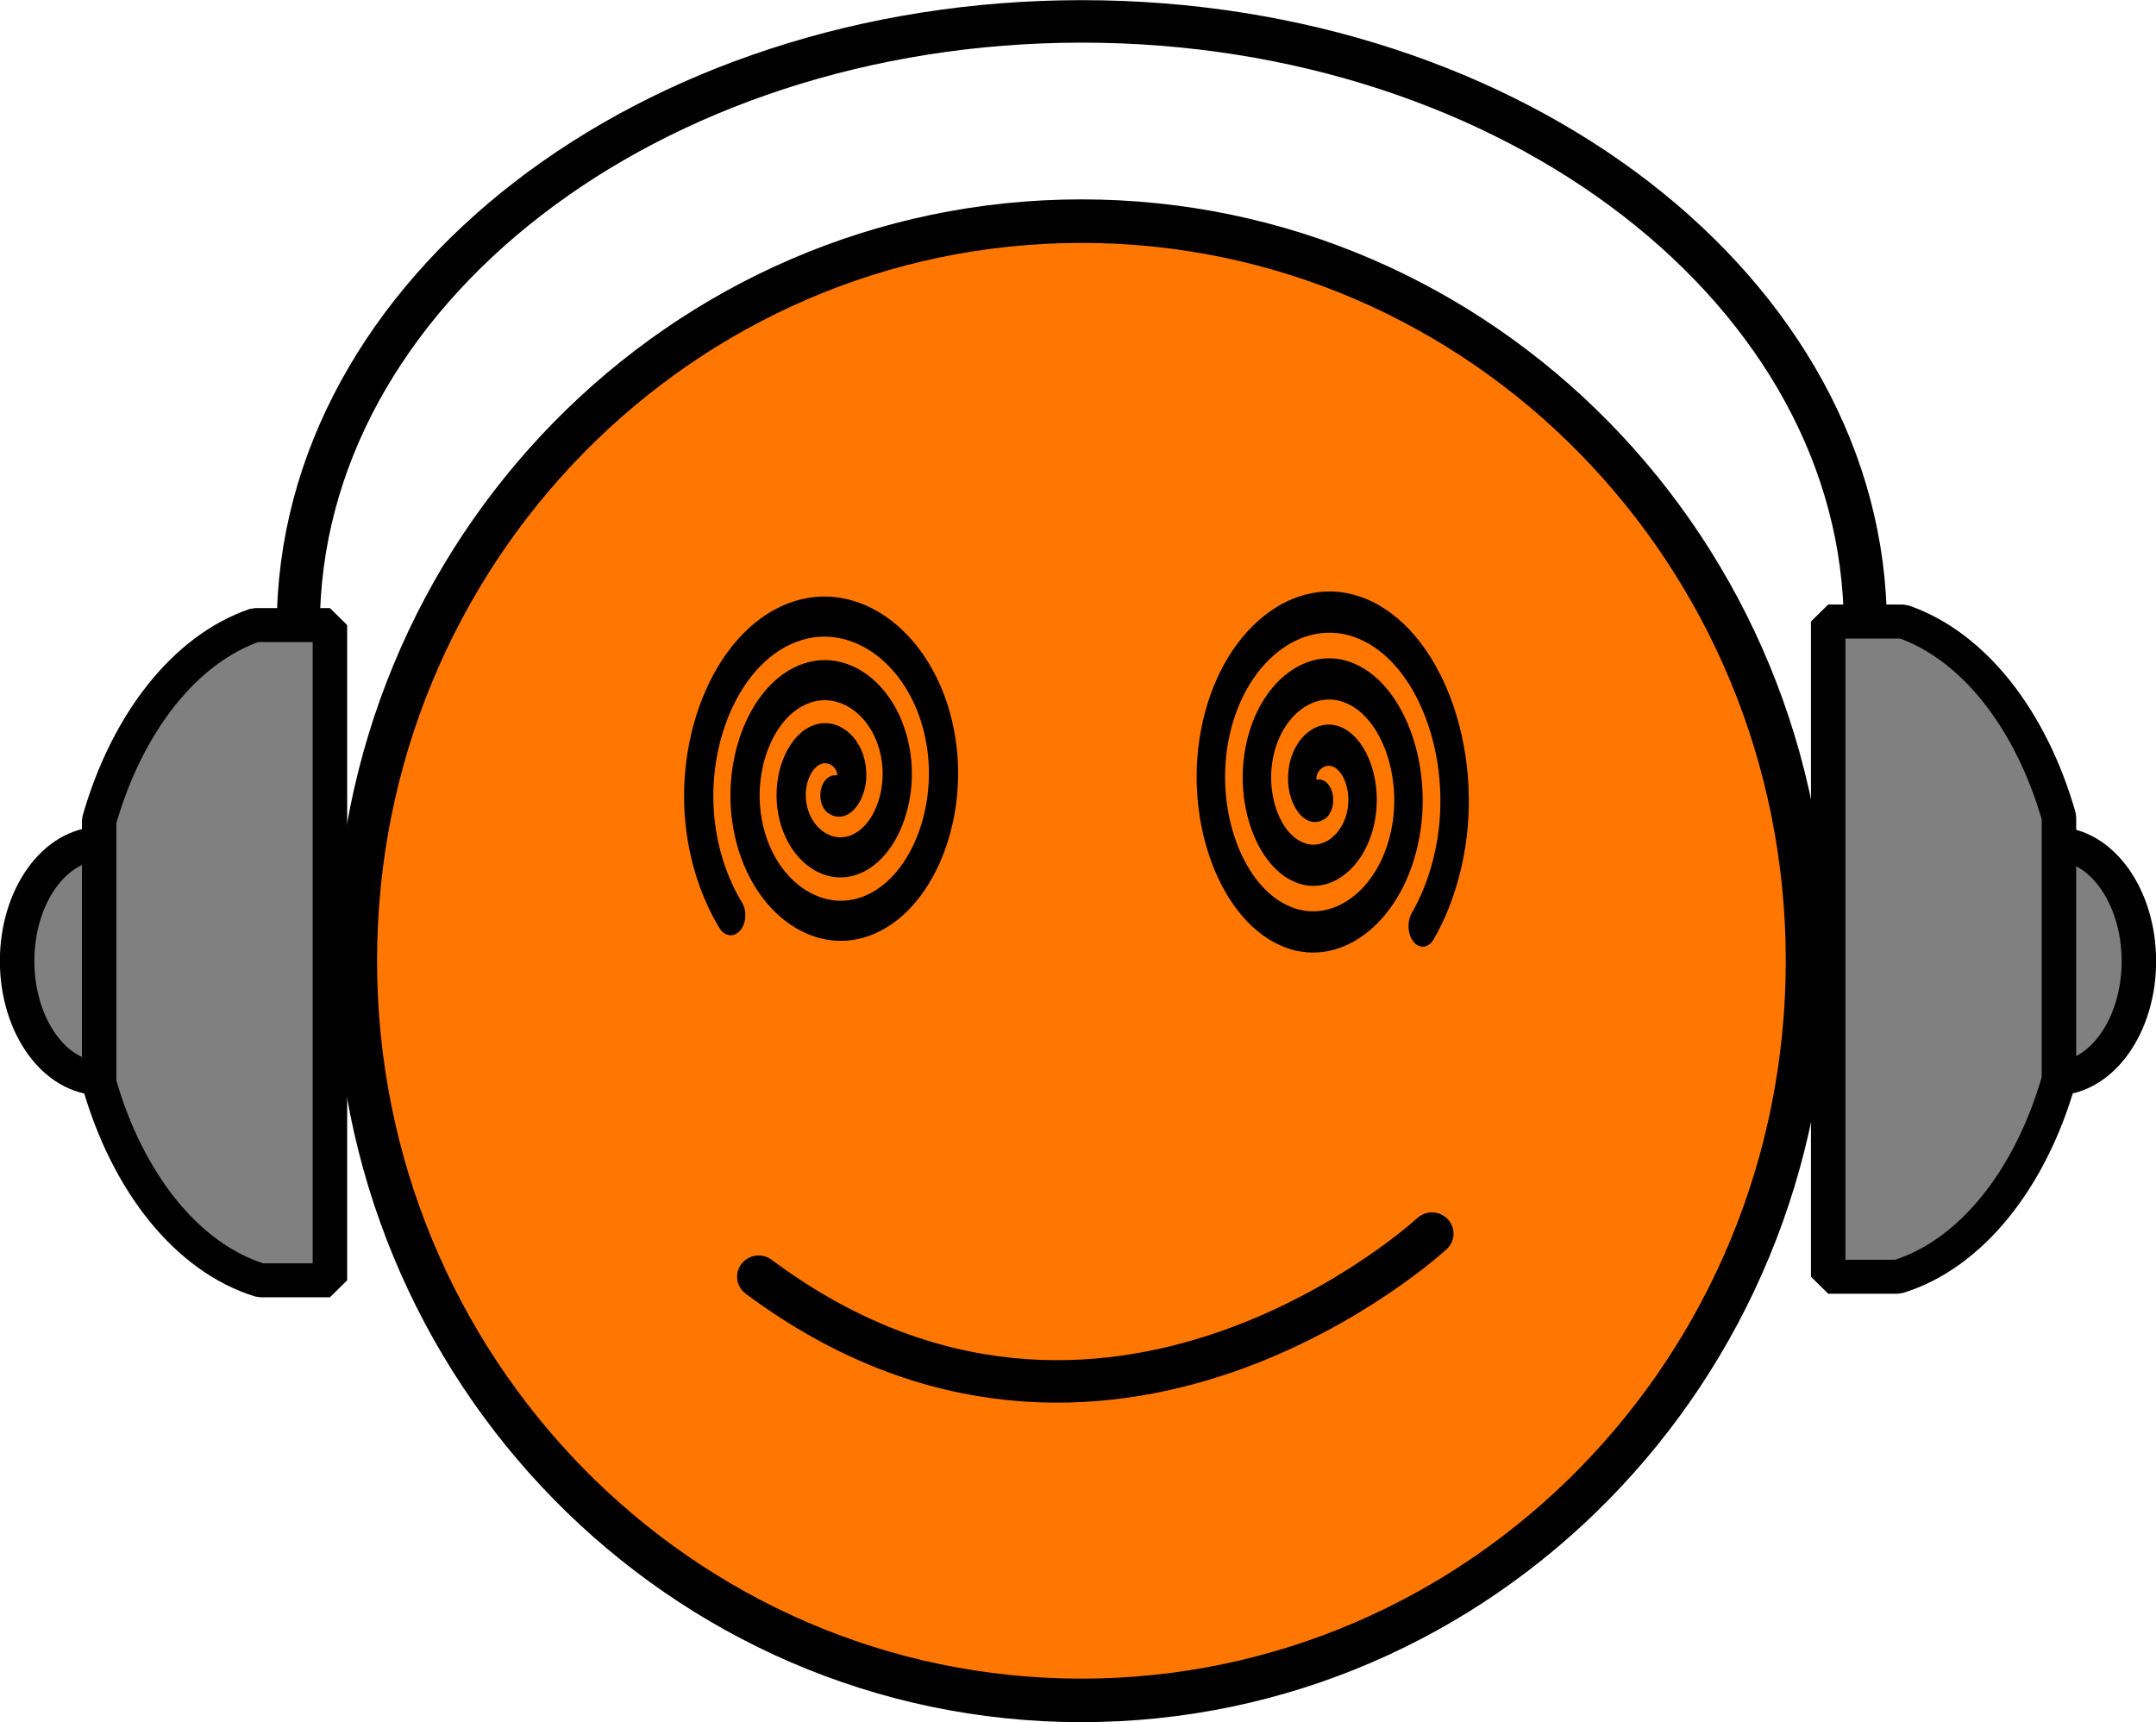
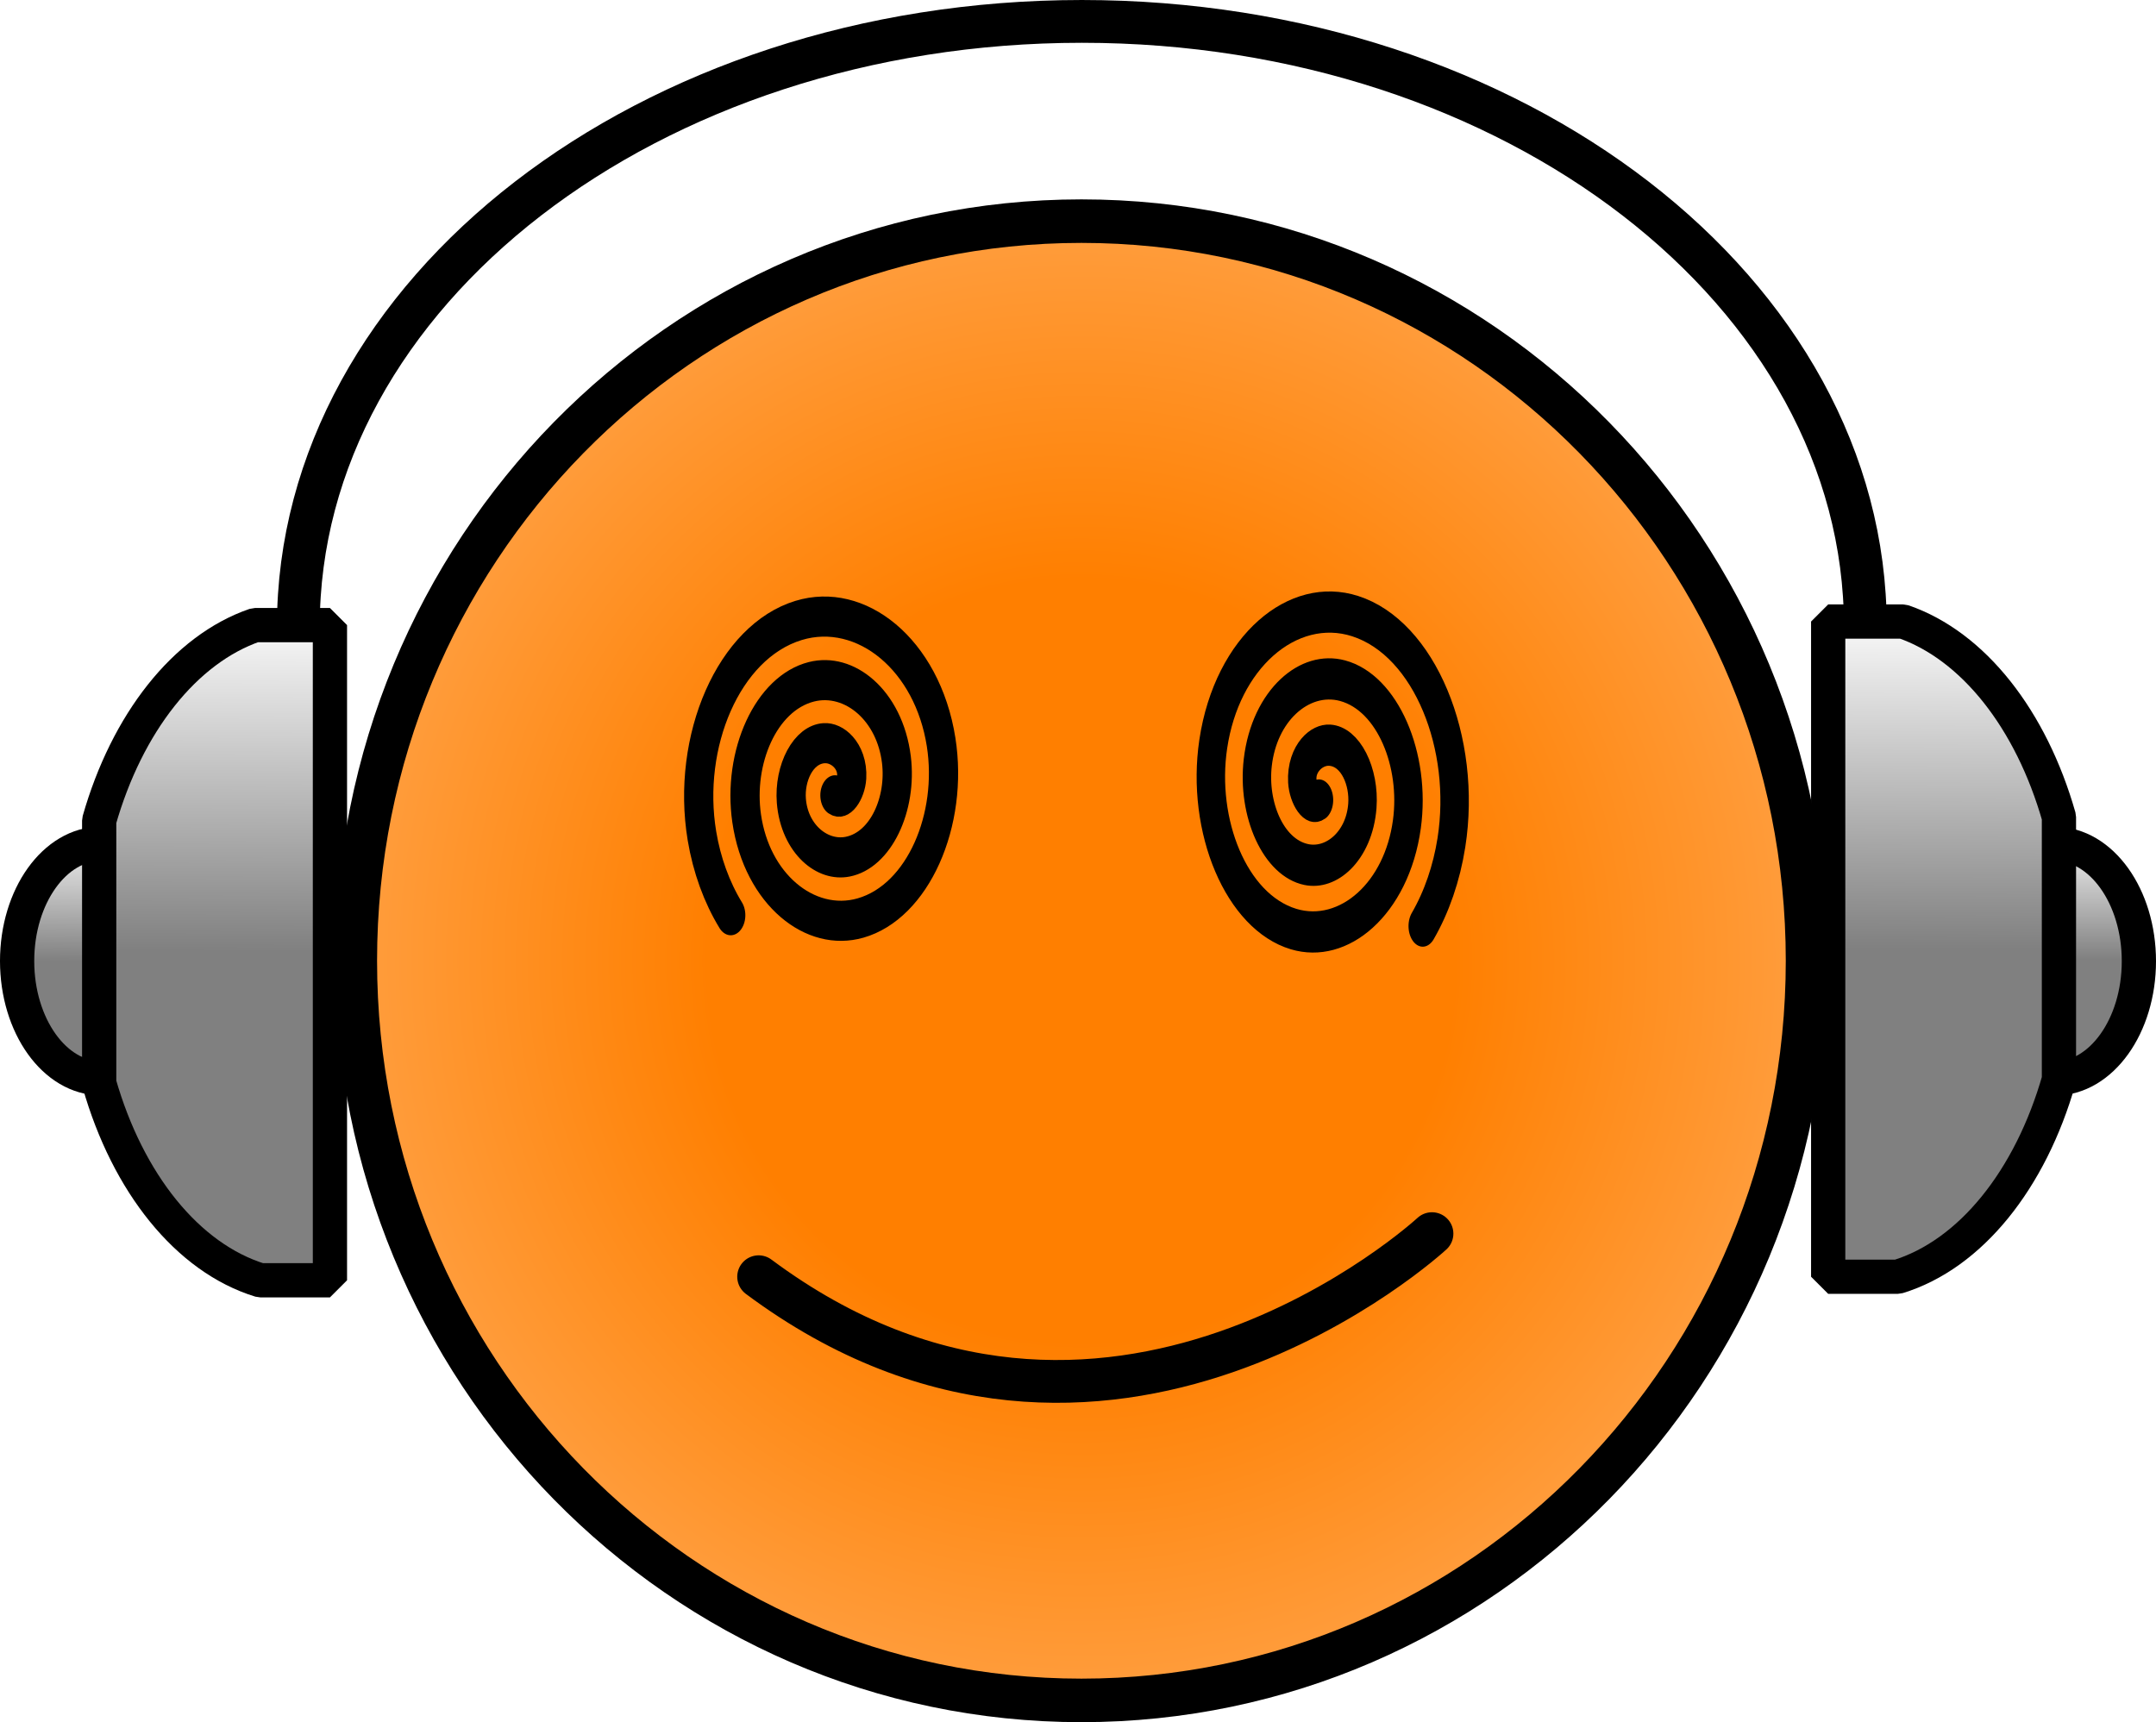
- <svg xmlns="http://www.w3.org/2000/svg" width="495.943" height="396.112" id="svg2" version="1.0">
+ <svg xmlns="http://www.w3.org/2000/svg" xmlns:xlink="http://www.w3.org/1999/xlink" width="495.943" height="396.112" id="svg2" version="1.0">
  <defs id="defs4">
-     </defs>
+     <linearGradient id="linearGradient10055">
+       <stop style="stop-color:#ff7f00;stop-opacity:1;" offset="0" id="stop10057" />
+       <stop id="stop10063" offset="0.5" style="stop-color:#ff7f00;stop-opacity:1;" />
+       <stop style="stop-color:#ff9f41;stop-opacity:1;" offset="1" id="stop10059" />
+     </linearGradient>
+     <linearGradient id="linearGradient10045">
+       <stop style="stop-color:#808080;stop-opacity:1;" offset="0" id="stop10047" />
+       <stop id="stop10053" offset="0.5" style="stop-color:#808080;stop-opacity:1;" />
+       <stop style="stop-color:#ffffff;stop-opacity:1;" offset="1" id="stop10049" />
+     </linearGradient>
+     <linearGradient id="linearGradient10035">
+       <stop style="stop-color:#808080;stop-opacity:1;" offset="0" id="stop10037" />
+       <stop id="stop10043" offset="0.5" style="stop-color:#808080;stop-opacity:1;" />
+       <stop style="stop-color:#ffffff;stop-opacity:1;" offset="1" id="stop10039" />
+     </linearGradient>
+     <linearGradient id="linearGradient10025">
+       <stop style="stop-color:#808080;stop-opacity:1;" offset="0" id="stop10027" />
+       <stop id="stop10033" offset="0.5" style="stop-color:#808080;stop-opacity:1;" />
+       <stop style="stop-color:#ffffff;stop-opacity:1;" offset="1" id="stop10029" />
+     </linearGradient>
+     <linearGradient id="linearGradient10015">
+       <stop style="stop-color:#808080;stop-opacity:1;" offset="0" id="stop10017" />
+       <stop id="stop10023" offset="0.5" style="stop-color:#808080;stop-opacity:1;" />
+       <stop style="stop-color:#ffffff;stop-opacity:1;" offset="1" id="stop10019" />
+     </linearGradient>
+     <linearGradient xlink:href="#linearGradient10015" id="linearGradient10021" x1="16.114" y1="906.23" x2="16.748" y2="844.522" gradientUnits="userSpaceOnUse" />
+     <linearGradient xlink:href="#linearGradient10025" id="linearGradient10031" x1="50.418" y1="952.606" x2="51.006" y2="793.641" gradientUnits="userSpaceOnUse" />
+     <linearGradient xlink:href="#linearGradient10035" id="linearGradient10041" x1="452.166" y1="951.788" x2="452.754" y2="793.494" gradientUnits="userSpaceOnUse" />
+     <linearGradient xlink:href="#linearGradient10045" id="linearGradient10051" x1="485.935" y1="905.594" x2="485.898" y2="844.557" gradientUnits="userSpaceOnUse" />
+     <radialGradient xlink:href="#linearGradient10055" id="radialGradient10061" cx="387.069" cy="486.845" fx="387.069" fy="486.845" r="185.398" gradientTransform="matrix(1,0,0,0.9860505,0,6.791223)" gradientUnits="userSpaceOnUse" />
+   </defs>
  <g id="layer1" transform="translate(-2.028595,-654.2851)">
-     <g id="g2410" transform="matrix(0.991598,0,0,0.9773518,0.1165958,23.66537)">
-       <path id="path3226" d="M 478.664,843.879 C 489.384,843.879 498.102,856.237 498.102,871.483 C 498.102,886.728 489.384,899.086 478.664,899.086 C 478.329,899.086 478.002,899.08 477.671,899.056 L 477.671,843.91 C 478.002,843.886 478.329,843.879 478.664,843.879 z" style="fill:#808080;fill-opacity:1;fill-rule:evenodd;stroke:#000000;stroke-width:8;stroke-linecap:butt;stroke-linejoin:bevel;stroke-miterlimit:4;stroke-dasharray:none;stroke-opacity:1" />
-       <path id="path2435" d="M 25.338,843.843 C 14.618,843.843 5.899,856.202 5.899,871.447 C 5.899,886.692 14.618,899.051 25.338,899.051 C 25.673,899.051 25.999,899.044 26.33,899.02 L 26.33,843.874 C 25.999,843.85 25.673,843.843 25.338,843.843 z" style="fill:#808080;fill-opacity:1;fill-rule:evenodd;stroke:#000000;stroke-width:8;stroke-linecap:butt;stroke-linejoin:bevel;stroke-miterlimit:4;stroke-dasharray:none;stroke-opacity:1" />
-       <path transform="matrix(0.9339702,0,0,0.9803741,-108.7163,394.0969)" d="M 567.241,486.845 A 180.172,177.586 0 1 1 206.897,486.845 A 180.172,177.586 0 1 1 567.241,486.845 z" id="path2393" style="fill:#ff7700;fill-opacity:1;fill-rule:evenodd;stroke:#000000;stroke-width:10.451;stroke-linecap:butt;stroke-linejoin:miter;stroke-miterlimit:4;stroke-dasharray:none;stroke-opacity:1" />
-       <path transform="matrix(0.9107644,0,0,1.339488,11.63435,266.5296)" d="M 325.296,423.309 C 323.13,424.384 321.199,421.864 321.046,419.952 C 320.739,416.135 324.546,413.513 328.048,413.677 C 333.415,413.927 336.896,419.261 336.348,424.324 C 335.6,431.231 328.672,435.605 322.056,434.648 C 313.608,433.426 308.33,424.877 309.707,416.712 C 311.392,406.723 321.574,400.535 331.288,402.338 C 342.819,404.479 349.919,416.303 347.686,427.563 C 345.093,440.637 331.623,448.652 318.817,445.986 C 304.201,442.943 295.268,427.825 298.369,413.473 C 301.86,397.314 318.629,387.464 334.527,391 C 352.229,394.937 362.997,413.359 359.024,430.803 C 357.799,436.183 355.269,441.239 351.724,445.466" id="path3165" style="fill:none;fill-rule:evenodd;stroke:#000000;stroke-width:7.243;stroke-linecap:round;stroke-linejoin:miter;stroke-miterlimit:4;stroke-dasharray:none;stroke-opacity:1" />
-       <path transform="matrix(-0.9147045,0,0,1.273871,493.1648,293.2006)" d="M 325.296,423.309 C 323.13,424.384 321.199,421.864 321.046,419.952 C 320.739,416.135 324.546,413.513 328.048,413.677 C 333.415,413.927 336.896,419.261 336.348,424.324 C 335.6,431.231 328.672,435.605 322.056,434.648 C 313.608,433.426 308.33,424.877 309.707,416.712 C 311.392,406.723 321.574,400.535 331.288,402.338 C 342.819,404.479 349.919,416.303 347.686,427.563 C 345.093,440.637 331.623,448.652 318.817,445.986 C 304.201,442.943 295.268,427.825 298.369,413.473 C 301.86,397.314 318.629,387.464 334.527,391 C 352.229,394.937 362.997,413.359 359.024,430.803 C 357.799,436.183 355.269,441.239 351.724,445.466" id="path3167" style="fill:none;fill-rule:evenodd;stroke:#000000;stroke-width:7.411;stroke-linecap:round;stroke-linejoin:miter;stroke-miterlimit:4;stroke-dasharray:none;stroke-opacity:1" />
-       <path id="path3225" d="M 177.916,945.76 C 258.431,1006.611 334.114,935.618 334.114,935.618" style="fill:none;fill-rule:evenodd;stroke:#000000;stroke-width:10;stroke-linecap:round;stroke-linejoin:miter;stroke-miterlimit:4;stroke-dasharray:none;stroke-opacity:1" />
-       <path id="path2398" d="M 443.396,791.536 C 459.719,797.243 473.115,814.616 479.558,837.553 L 479.558,899.347 C 472.954,922.858 459.05,940.515 442.17,945.761 L 426.03,945.761 L 426.03,791.536 L 443.396,791.536 z" style="fill:#808080;fill-opacity:1;stroke:#000000;stroke-width:8;stroke-linecap:round;stroke-linejoin:bevel;stroke-miterlimit:4;stroke-dasharray:none;stroke-opacity:1" />
-       <path id="path2405" d="M 71.136,793.14 C 71.136,792.995 71.136,792.851 71.136,792.707 C 71.136,714.081 152.563,650.269 252.892,650.269 C 353.222,650.269 434.649,714.081 434.649,792.707 L 434.649,792.707 C 434.649,792.851 434.648,792.995 434.648,793.14" style="fill:none;fill-opacity:0;stroke:#000000;stroke-width:10;stroke-linecap:butt;stroke-linejoin:bevel;stroke-miterlimit:4;stroke-dasharray:none;stroke-opacity:1" />
-       <path id="rect3299" d="M 61.098,792.373 C 44.776,798.08 31.379,815.454 24.936,838.39 L 24.936,900.184 C 31.541,923.695 45.444,941.353 62.324,946.598 L 78.464,946.598 L 78.464,792.373 L 61.098,792.373 z" style="fill:#808080;fill-opacity:1;stroke:#000000;stroke-width:8;stroke-linecap:round;stroke-linejoin:bevel;stroke-miterlimit:4;stroke-dasharray:none;stroke-opacity:1" />
+     <g id="g10065">
+       <path id="path3226" d="m 474.759,848.432 c 10.63,0 19.275,12.079 19.275,26.978 0,14.9 -8.645,26.979 -19.275,26.978 -0.332,0 -0.656,-0.007 -0.984,-0.03 l 0,-53.897 c 0.328,-0.023 0.652,-0.03 0.984,-0.03 z" style="fill:url(#linearGradient10051);fill-opacity:1.0;fill-rule:evenodd;stroke:#000000;stroke-width:7.876;stroke-linecap:butt;stroke-linejoin:bevel;stroke-miterlimit:4;stroke-opacity:1;stroke-dasharray:none" />
+       <path id="path2435" d="m 25.241,848.397 c -10.63,0 -19.275,12.079 -19.275,26.978 0,14.9 8.645,26.979 19.275,26.978 0.332,0 0.656,-0.007 0.984,-0.03 l 0,-53.897 c -0.328,-0.023 -0.652,-0.03 -0.984,-0.03 z" style="fill:url(#linearGradient10021);fill-opacity:1.0;fill-rule:evenodd;stroke:#000000;stroke-width:7.876;stroke-linecap:butt;stroke-linejoin:bevel;stroke-miterlimit:4;stroke-opacity:1;stroke-dasharray:none" />
+       <path transform="matrix(0.926123,0,0,0.9581704,-107.6863,408.8367)" d="m 567.241,486.845 a 180.172,177.586 0 1 1 -360.345,0 180.172,177.586 0 1 1 360.345,0 z" id="path2393" style="fill:url(#radialGradient10061);fill-opacity:1;fill-rule:evenodd;stroke:#000000;stroke-width:10.451;stroke-linecap:butt;stroke-linejoin:miter;stroke-miterlimit:4;stroke-opacity:1;stroke-dasharray:none" />
+       <path transform="matrix(0.9031122,0,0,1.309151,11.65319,284.1585)" d="m 325.296,423.309 c -2.166,1.074 -4.096,-1.445 -4.25,-3.358 -0.307,-3.817 3.5,-6.438 7.002,-6.275 5.367,0.251 8.848,5.584 8.3,10.647 -0.748,6.908 -7.676,11.281 -14.291,10.324 -8.448,-1.222 -13.726,-9.771 -12.349,-17.936 1.685,-9.99 11.867,-16.177 21.58,-14.374 11.531,2.141 18.632,13.965 16.398,25.225 -2.593,13.073 -16.063,21.089 -28.869,18.423 -14.616,-3.043 -23.548,-18.161 -20.448,-32.514 3.491,-16.159 20.26,-26.009 36.158,-22.473 17.702,3.937 28.47,22.359 24.497,39.803 -1.225,5.381 -3.755,10.436 -7.3,14.663" id="path3165" style="fill:none;stroke:#000000;stroke-width:7.243;stroke-linecap:round;stroke-linejoin:miter;stroke-miterlimit:4;stroke-opacity:1;stroke-dasharray:none" />
+       <path transform="matrix(-0.9070191,0,0,1.24502,489.1378,310.2255)" d="m 325.296,423.309 c -2.166,1.074 -4.096,-1.445 -4.25,-3.358 -0.307,-3.817 3.5,-6.438 7.002,-6.275 5.367,0.251 8.848,5.584 8.3,10.647 -0.748,6.908 -7.676,11.281 -14.291,10.324 -8.448,-1.222 -13.726,-9.771 -12.349,-17.936 1.685,-9.99 11.867,-16.177 21.58,-14.374 11.531,2.141 18.632,13.965 16.398,25.225 -2.593,13.073 -16.063,21.089 -28.869,18.423 -14.616,-3.043 -23.548,-18.161 -20.448,-32.514 3.491,-16.159 20.26,-26.009 36.158,-22.473 17.702,3.937 28.47,22.359 24.497,39.803 -1.225,5.381 -3.755,10.436 -7.3,14.663" id="path3167" style="fill:none;stroke:#000000;stroke-width:7.411;stroke-linecap:round;stroke-linejoin:miter;stroke-miterlimit:4;stroke-opacity:1;stroke-dasharray:none" />
+       <path id="path3225" d="m 176.538,948.006 c 79.838,59.473 154.886,-9.912 154.886,-9.912" style="fill:none;stroke:#000000;stroke-width:9.844;stroke-linecap:round;stroke-linejoin:miter;stroke-miterlimit:4;stroke-opacity:1;stroke-dasharray:none" />
+       <path id="path2405" d="m 70.655,798.842 c -5.38e-4,-0.141 -8.17e-4,-0.282 -8.17e-4,-0.423 9e-6,-76.845 80.743,-139.211 180.229,-139.211 99.487,10e-6 180.229,62.367 180.229,139.211 l 0,2e-5 c 0,0.141 -2.8e-4,0.282 -8.2e-4,0.423" style="fill:none;stroke:#000000;stroke-width:9.844;stroke-linecap:butt;stroke-linejoin:bevel;stroke-miterlimit:4;stroke-opacity:1;stroke-dasharray:none" />
+       <path id="rect3299" d="m 60.702,798.093 c -16.186,5.577 -29.47,22.558 -35.858,44.974 l 0,60.395 c 6.549,22.979 20.336,40.236 37.074,45.363 l 16.005,0 0,-150.732 -17.22,0 z" style="fill:url(#linearGradient10031);fill-opacity:1.0;stroke:#000000;stroke-width:7.876;stroke-linecap:round;stroke-linejoin:bevel;stroke-miterlimit:4;stroke-opacity:1;stroke-dasharray:none" />
+       <path id="path2398" d="m 439.787,797.275 c 16.186,5.577 29.47,22.558 35.858,44.974 l 0,60.395 c -6.549,22.979 -20.336,40.236 -37.074,45.363 l -16.005,0 0,-150.732 17.22,0 z" style="fill:url(#linearGradient10041);fill-opacity:1.0;stroke:#000000;stroke-width:7.876;stroke-linecap:round;stroke-linejoin:bevel;stroke-miterlimit:4;stroke-opacity:1;stroke-dasharray:none" />
    </g>
  </g>
</svg>
